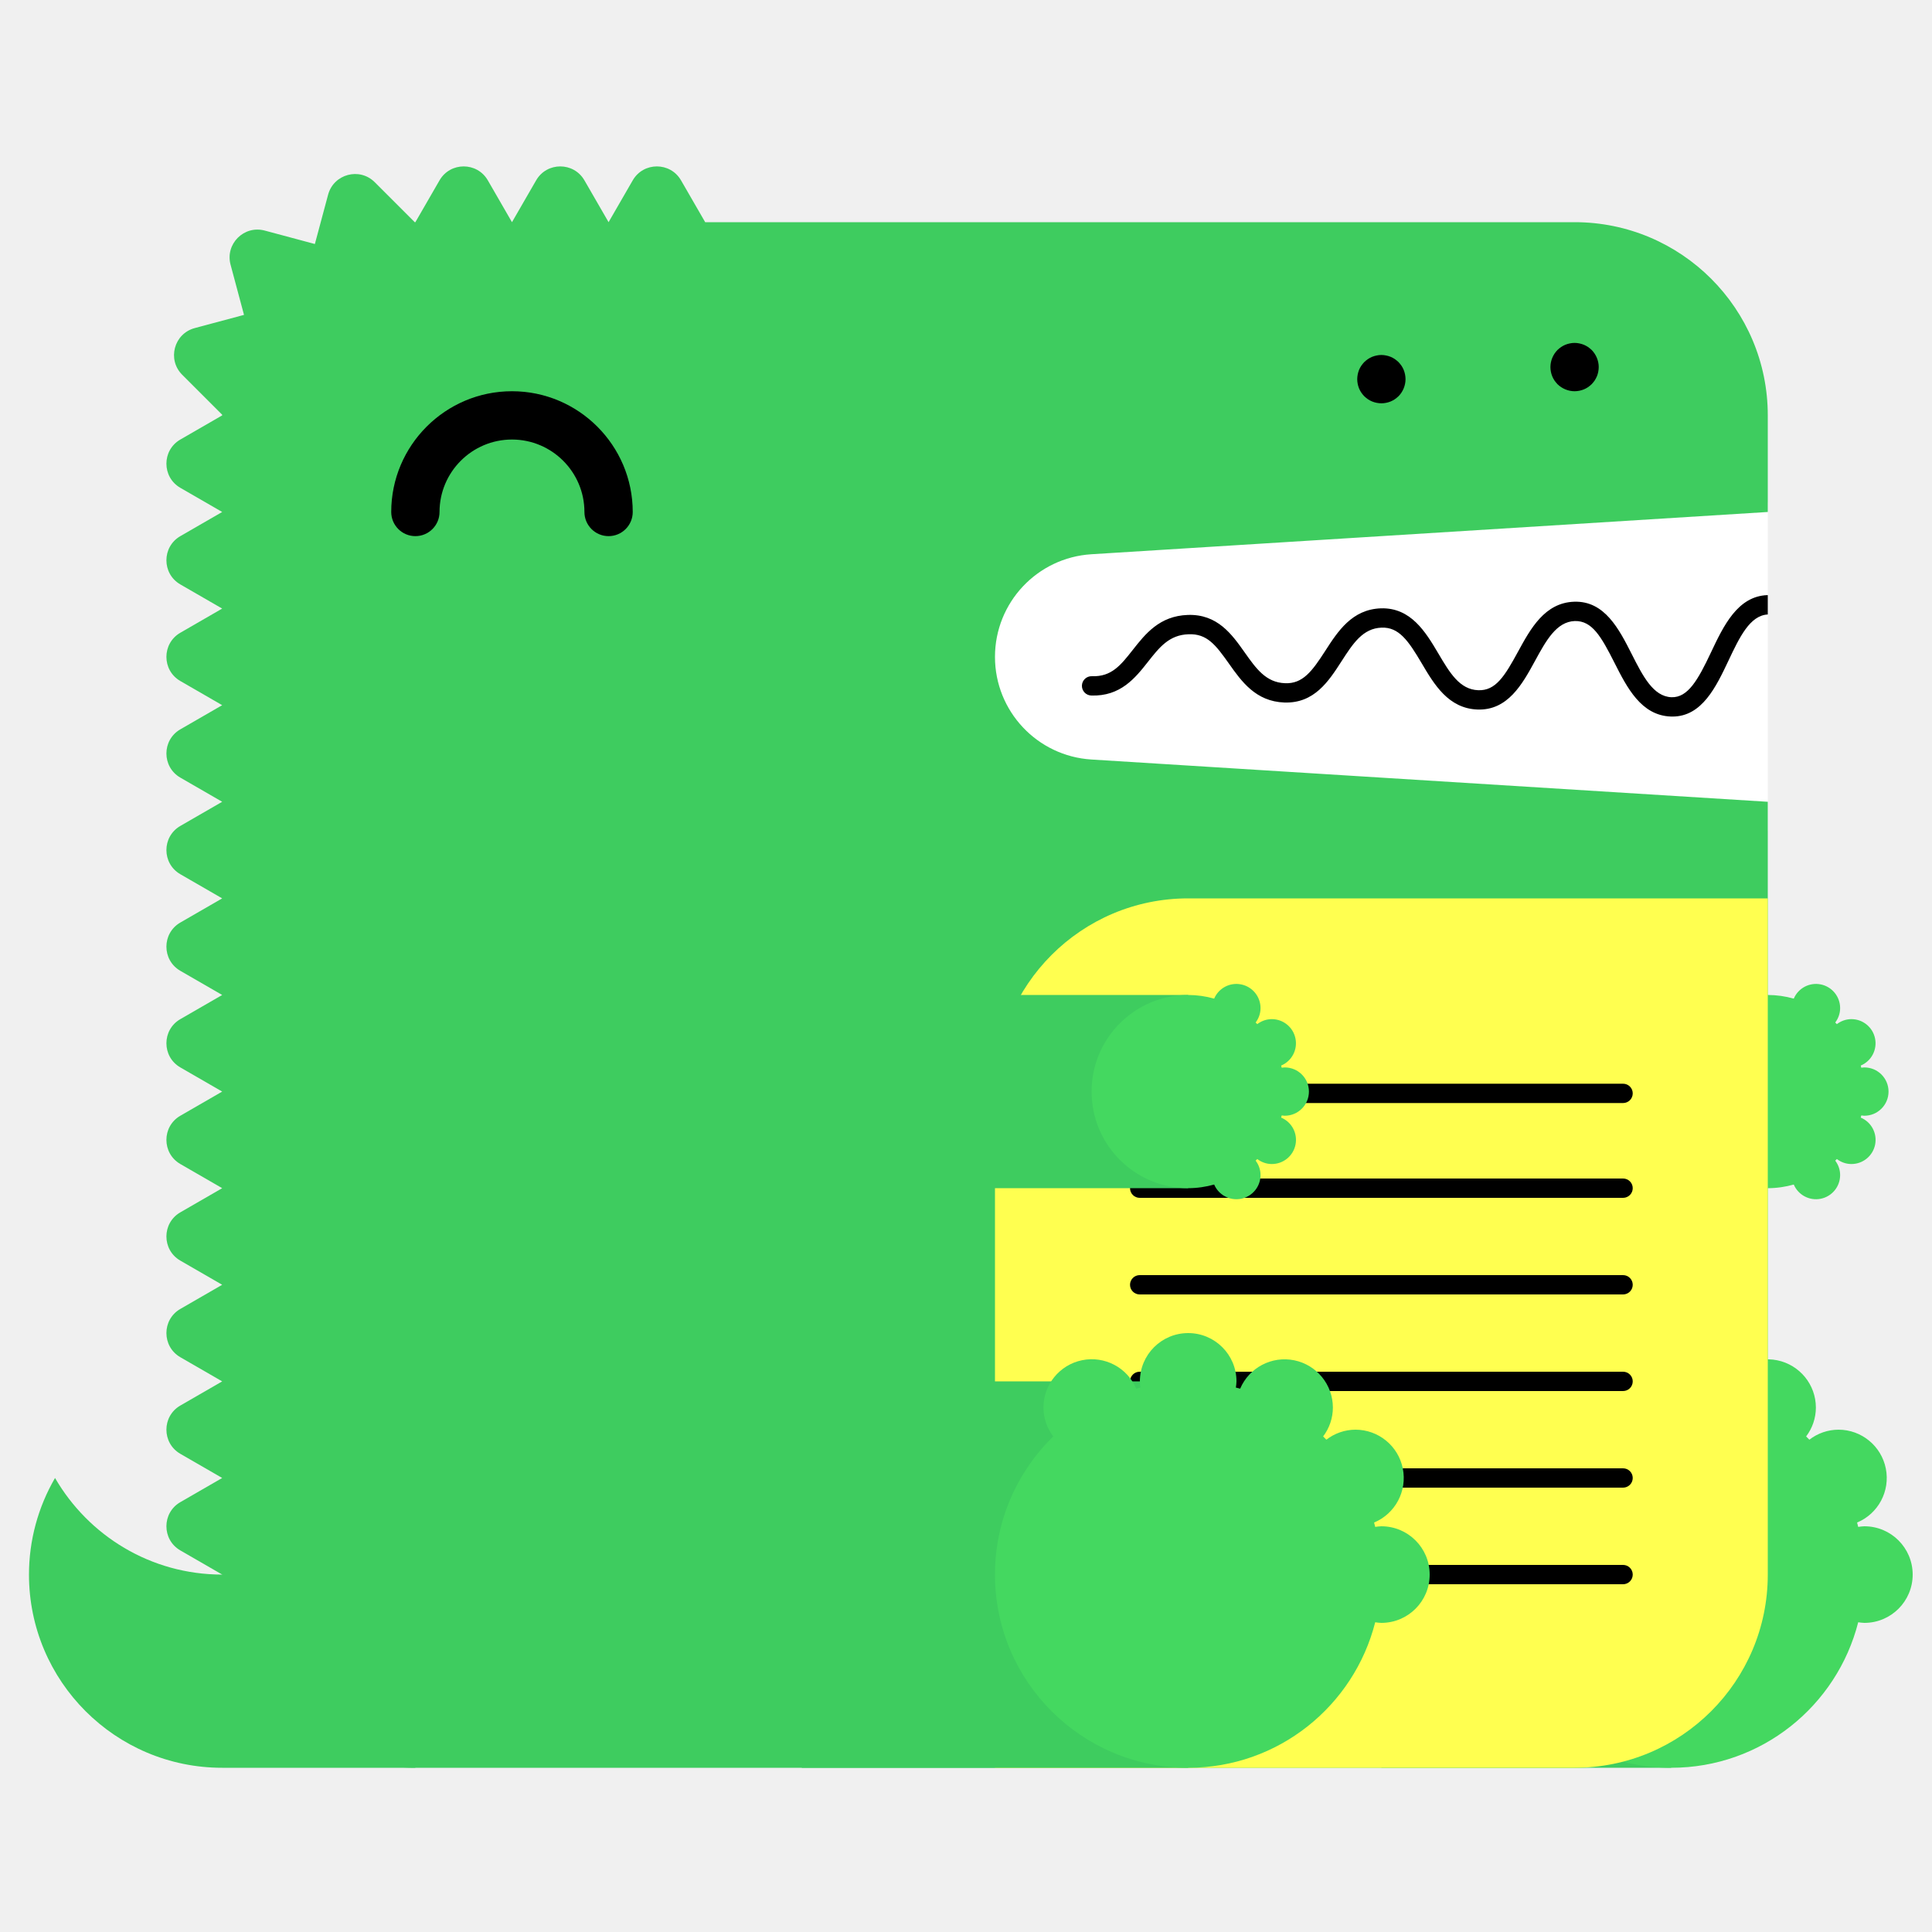
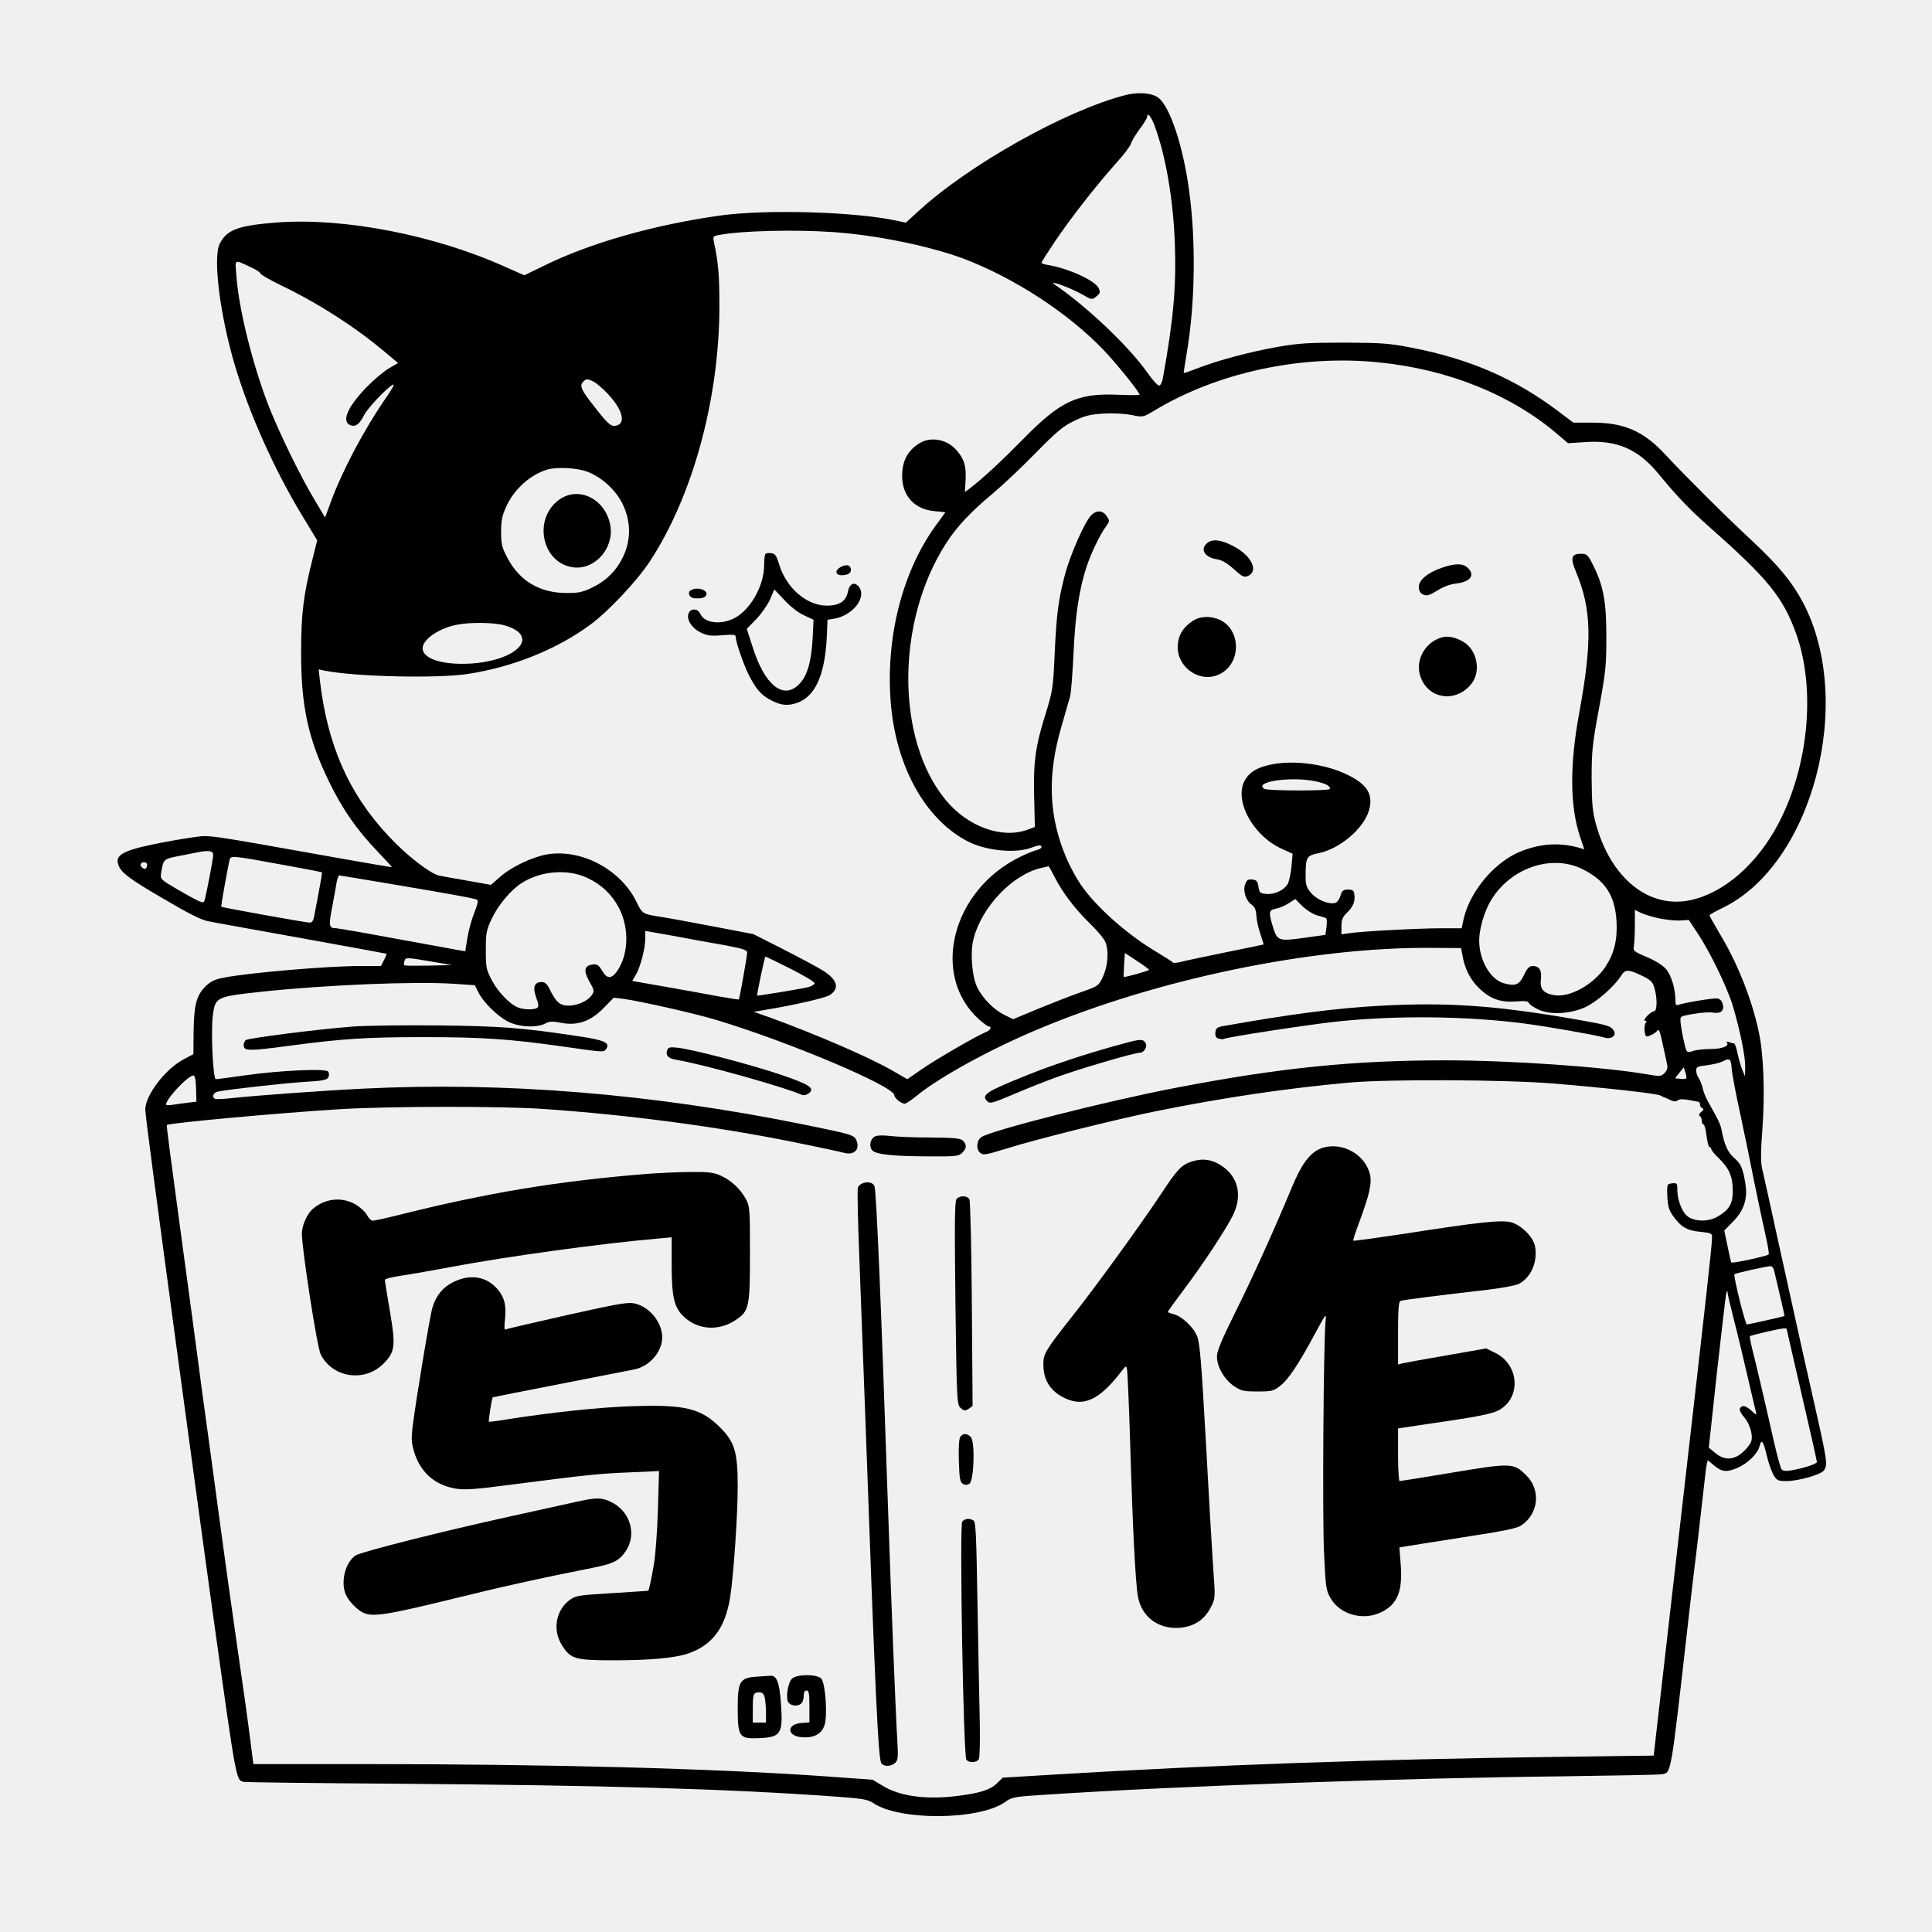
- <svg xmlns="http://www.w3.org/2000/svg" width="200" height="200" viewBox="0 0 200 200">
-   <g fill="none" fill-rule="evenodd">
-     <path fill="#FFF" d="M99 52h84v34H99z" />
-     <path d="M23 163c-7.398 0-13.843-4.027-17.303-10A19.886 19.886 0 0 0 3 163c0 11.046 8.954 20 20 20h20v-20H23z" fill="#3ECC5F" />
-     <path d="M112.98 57.376L183 53V43c0-11.046-8.954-20-20-20H73l-2.5-4.33c-1.112-1.925-3.889-1.925-5 0L63 23l-2.5-4.33c-1.111-1.925-3.889-1.925-5 0L53 23l-2.5-4.33c-1.111-1.925-3.889-1.925-5 0L43 23c-.022 0-.042.003-.065.003l-4.142-4.141c-1.57-1.571-4.252-.853-4.828 1.294l-1.369 5.104-5.192-1.392c-2.148-.575-4.111 1.389-3.535 3.536l1.39 5.193-5.102 1.367c-2.148.576-2.867 3.259-1.296 4.83l4.142 4.142c0 .021-.003.042-.003.064l-4.33 2.5c-1.925 1.111-1.925 3.889 0 5L23 53l-4.33 2.5c-1.925 1.111-1.925 3.889 0 5L23 63l-4.33 2.5c-1.925 1.111-1.925 3.889 0 5L23 73l-4.33 2.5c-1.925 1.111-1.925 3.889 0 5L23 83l-4.33 2.5c-1.925 1.111-1.925 3.889 0 5L23 93l-4.33 2.5c-1.925 1.111-1.925 3.889 0 5L23 103l-4.33 2.5c-1.925 1.111-1.925 3.889 0 5L23 113l-4.33 2.5c-1.925 1.111-1.925 3.889 0 5L23 123l-4.33 2.5c-1.925 1.111-1.925 3.889 0 5L23 133l-4.33 2.5c-1.925 1.111-1.925 3.889 0 5L23 143l-4.33 2.5c-1.925 1.111-1.925 3.889 0 5L23 153l-4.33 2.5c-1.925 1.111-1.925 3.889 0 5L23 163c0 11.046 8.954 20 20 20h120c11.046 0 20-8.954 20-20V83l-70.02-4.376A10.645 10.645 0 0 1 103 68c0-5.621 4.37-10.273 9.98-10.624" fill="#3ECC5F" />
-     <path fill="#3ECC5F" d="M143 183h30v-40h-30z" />
-     <path d="M193 158c-.219 0-.428.037-.639.064-.038-.15-.074-.301-.116-.451A5 5 0 0 0 190.32 148a4.96 4.96 0 0 0-3.016 1.036 26.531 26.531 0 0 0-.335-.336 4.955 4.955 0 0 0 1.011-2.987 5 5 0 0 0-9.599-1.959c-.148-.042-.297-.077-.445-.115.027-.211.064-.42.064-.639a5 5 0 0 0-5-5 5 5 0 0 0-5 5c0 .219.037.428.064.639-.148.038-.297.073-.445.115a4.998 4.998 0 0 0-9.599 1.959c0 1.125.384 2.151 1.011 2.987-3.717 3.632-6.031 8.693-6.031 14.3 0 11.046 8.954 20 20 20 9.339 0 17.16-6.41 19.361-15.064.211.027.42.064.639.064a5 5 0 0 0 5-5 5 5 0 0 0-5-5" fill="#44D860" />
-     <path fill="#3ECC5F" d="M153 123h30v-20h-30z" />
-     <path d="M193 115.5a2.5 2.5 0 1 0 0-5c-.109 0-.214.019-.319.032-.02-.075-.037-.15-.058-.225a2.501 2.501 0 0 0-.963-4.807c-.569 0-1.088.197-1.508.518a6.653 6.653 0 0 0-.168-.168c.314-.417.506-.931.506-1.494a2.5 2.5 0 0 0-4.8-.979A9.987 9.987 0 0 0 183 103c-5.522 0-10 4.478-10 10s4.478 10 10 10c.934 0 1.833-.138 2.69-.377a2.5 2.5 0 0 0 4.8-.979c0-.563-.192-1.077-.506-1.494.057-.055.113-.111.168-.168.42.321.939.518 1.508.518a2.5 2.5 0 0 0 .963-4.807c.021-.074.038-.15.058-.225.105.013.21.032.319.032" fill="#44D860" />
-     <path d="M63 55.5a2.5 2.5 0 0 1-2.5-2.5c0-4.136-3.364-7.5-7.5-7.5s-7.5 3.364-7.5 7.5a2.5 2.5 0 1 1-5 0c0-6.893 5.607-12.5 12.5-12.5S65.5 46.107 65.5 53a2.5 2.5 0 0 1-2.5 2.5" fill="#000" />
-     <path d="M103 183h60c11.046 0 20-8.954 20-20V93h-60c-11.046 0-20 8.954-20 20v70z" fill="#FFFF50" />
-     <path d="M168.02 124h-50.04a1 1 0 1 1 0-2h50.04a1 1 0 1 1 0 2m0 20h-50.04a1 1 0 1 1 0-2h50.04a1 1 0 1 1 0 2m0 20h-50.04a1 1 0 1 1 0-2h50.04a1 1 0 1 1 0 2m0-49.814h-50.04a1 1 0 1 1 0-2h50.04a1 1 0 1 1 0 2m0 19.814h-50.04a1 1 0 1 1 0-2h50.04a1 1 0 1 1 0 2m0 20h-50.04a1 1 0 1 1 0-2h50.04a1 1 0 1 1 0 2M183 61.611c-.012 0-.022-.006-.034-.005-3.09.105-4.552 3.196-5.842 5.923-1.346 2.85-2.387 4.703-4.093 4.647-1.889-.068-2.969-2.202-4.113-4.46-1.314-2.594-2.814-5.536-5.963-5.426-3.046.104-4.513 2.794-5.807 5.167-1.377 2.528-2.314 4.065-4.121 3.994-1.927-.07-2.951-1.805-4.136-3.813-1.321-2.236-2.848-4.75-5.936-4.664-2.994.103-4.465 2.385-5.763 4.4-1.373 2.13-2.335 3.428-4.165 3.351-1.973-.07-2.992-1.51-4.171-3.177-1.324-1.873-2.816-3.993-5.895-3.89-2.928.1-4.399 1.97-5.696 3.618-1.232 1.564-2.194 2.802-4.229 2.724a1 1 0 0 0-.072 2c3.017.101 4.545-1.8 5.872-3.487 1.177-1.496 2.193-2.787 4.193-2.855 1.926-.082 2.829 1.115 4.195 3.045 1.297 1.834 2.769 3.914 5.731 4.021 3.103.104 4.596-2.215 5.918-4.267 1.182-1.834 2.202-3.417 4.15-3.484 1.793-.067 2.769 1.35 4.145 3.681 1.297 2.197 2.766 4.686 5.787 4.796 3.125.108 4.634-2.62 5.949-5.035 1.139-2.088 2.214-4.06 4.119-4.126 1.793-.042 2.728 1.595 4.111 4.33 1.292 2.553 2.757 5.445 5.825 5.556l.169.003c3.064 0 4.518-3.075 5.805-5.794 1.139-2.41 2.217-4.68 4.067-4.773v-2z" fill="#000" />
-     <path fill="#3ECC5F" d="M83 183h40v-40H83z" />
-     <path d="M143 158c-.219 0-.428.037-.639.064-.038-.15-.074-.301-.116-.451A5 5 0 0 0 140.32 148a4.96 4.96 0 0 0-3.016 1.036 26.531 26.531 0 0 0-.335-.336 4.955 4.955 0 0 0 1.011-2.987 5 5 0 0 0-9.599-1.959c-.148-.042-.297-.077-.445-.115.027-.211.064-.42.064-.639a5 5 0 0 0-5-5 5 5 0 0 0-5 5c0 .219.037.428.064.639-.148.038-.297.073-.445.115a4.998 4.998 0 0 0-9.599 1.959c0 1.125.384 2.151 1.011 2.987-3.717 3.632-6.031 8.693-6.031 14.3 0 11.046 8.954 20 20 20 9.339 0 17.16-6.41 19.361-15.064.211.027.42.064.639.064a5 5 0 0 0 5-5 5 5 0 0 0-5-5" fill="#44D860" />
-     <path fill="#3ECC5F" d="M83 123h40v-20H83z" />
-     <path d="M133 115.5a2.5 2.5 0 1 0 0-5c-.109 0-.214.019-.319.032-.02-.075-.037-.15-.058-.225a2.501 2.501 0 0 0-.963-4.807c-.569 0-1.088.197-1.508.518a6.653 6.653 0 0 0-.168-.168c.314-.417.506-.931.506-1.494a2.5 2.5 0 0 0-4.8-.979A9.987 9.987 0 0 0 123 103c-5.522 0-10 4.478-10 10s4.478 10 10 10c.934 0 1.833-.138 2.69-.377a2.5 2.5 0 0 0 4.8-.979c0-.563-.192-1.077-.506-1.494.057-.055.113-.111.168-.168.42.321.939.518 1.508.518a2.5 2.5 0 0 0 .963-4.807c.021-.074.038-.15.058-.225.105.013.21.032.319.032" fill="#44D860" />
-     <path d="M143 41.75c-.16 0-.33-.02-.49-.05a2.52 2.52 0 0 1-.47-.14c-.15-.06-.29-.14-.431-.23-.13-.09-.259-.2-.38-.31-.109-.12-.219-.24-.309-.38s-.17-.28-.231-.43a2.619 2.619 0 0 1-.189-.96c0-.16.02-.33.05-.49.03-.16.08-.31.139-.47.061-.15.141-.29.231-.43.09-.13.2-.26.309-.38.121-.11.25-.22.38-.31.141-.09.281-.17.431-.23.149-.06.31-.11.47-.14.32-.07.65-.07.98 0 .159.03.32.08.47.14.149.06.29.14.43.23.13.09.259.2.38.31.11.12.22.25.31.38.09.14.17.28.23.43.06.16.11.31.14.47.029.16.05.33.05.49 0 .66-.271 1.31-.73 1.77-.121.11-.25.22-.38.31-.14.09-.281.17-.43.23a2.565 2.565 0 0 1-.96.19m20-1.25c-.66 0-1.3-.27-1.771-.73a3.802 3.802 0 0 1-.309-.38c-.09-.14-.17-.28-.231-.43a2.619 2.619 0 0 1-.189-.96c0-.66.27-1.3.729-1.77.121-.11.25-.22.38-.31.141-.09.281-.17.431-.23.149-.06.31-.11.47-.14.32-.07.66-.07.98 0 .159.03.32.08.47.14.149.06.29.14.43.23.13.09.259.2.38.31.459.47.73 1.11.73 1.77 0 .16-.021.33-.05.49-.03.16-.08.32-.14.47-.07.15-.14.29-.23.43-.09.13-.2.26-.31.38-.121.11-.25.22-.38.31-.14.09-.281.17-.43.23a2.565 2.565 0 0 1-.96.19" fill="#000" />
+ <svg xmlns="http://www.w3.org/2000/svg" version="1.0" width="1024pt" height="1024pt" viewBox="0 0 1024 1024" preserveAspectRatio="xMidYMid meet">
+   <g transform="translate(0,1024) scale(0.1,-0.1)" fill="#000000" stroke="none">
+     <path d="M5965 9736 c-318 -82 -829 -369 -1097 -615 l-67 -61 -43 9 c-217 49 -700 63 -946 28 -352 -50 -691 -147 -934 -268 l-99 -48 -102 45 c-373 168 -851 261 -1207 235 -207 -16 -267 -38 -305 -112 -38 -72 1 -382 81 -649 76 -254 208 -549 354 -790 l81 -134 -25 -101 c-47 -185 -60 -287 -60 -490 -1 -286 37 -461 149 -690 71 -146 148 -256 259 -371 41 -43 74 -79 73 -80 -1 -1 -126 20 -277 47 -742 132 -682 124 -784 110 -50 -7 -141 -23 -203 -36 -174 -36 -211 -62 -180 -122 18 -34 66 -69 222 -160 148 -87 211 -119 250 -126 17 -4 235 -43 485 -88 250 -45 456 -83 458 -84 2 -2 -4 -17 -13 -34 l-16 -31 -107 0 c-174 0 -589 -35 -727 -62 -47 -9 -68 -19 -97 -47 -47 -48 -60 -97 -62 -242 l-1 -116 -52 -28 c-96 -50 -203 -190 -203 -266 0 -29 58 -465 181 -1374 28 -203 66 -485 85 -625 19 -140 61 -448 94 -685 123 -880 121 -868 160 -879 8 -3 371 -7 805 -10 1097 -8 1760 -27 2330 -68 149 -11 174 -15 204 -35 139 -94 559 -91 697 5 38 28 48 29 220 40 698 46 1888 88 2729 97 281 4 520 8 532 11 52 10 46 -26 143 829 11 99 31 270 45 380 13 110 28 247 35 305 6 58 13 115 16 128 l5 23 30 -25 c44 -38 70 -41 128 -16 55 24 107 75 117 115 10 41 19 29 38 -48 9 -40 26 -87 36 -105 18 -29 24 -32 68 -32 63 0 183 34 199 56 20 27 17 52 -36 289 -27 121 -63 281 -80 355 -16 74 -69 311 -116 525 -47 215 -90 410 -96 434 -7 31 -7 91 2 205 14 194 7 399 -20 521 -36 169 -113 363 -206 516 -30 51 -55 95 -54 98 0 3 30 20 67 38 478 228 706 1093 428 1620 -58 109 -129 195 -269 326 -140 130 -349 338 -457 454 -118 128 -220 173 -391 173 l-100 0 -77 58 c-228 173 -470 279 -779 339 -123 24 -162 26 -358 27 -186 0 -240 -3 -350 -22 -151 -27 -309 -69 -420 -111 -43 -17 -80 -30 -81 -28 -1 1 7 52 17 112 43 257 48 579 13 844 -31 241 -103 459 -166 504 -33 25 -108 30 -173 13z m154 -161 c59 -158 99 -387 108 -625 8 -230 -7 -402 -64 -717 -3 -17 -11 -34 -18 -37 -7 -2 -36 29 -66 72 -96 136 -317 346 -489 464 -41 28 81 -16 145 -52 52 -30 53 -30 76 -11 20 16 22 22 12 44 -19 40 -157 103 -265 122 -21 3 -38 9 -38 12 0 4 33 56 74 117 81 120 219 297 326 416 37 41 71 86 75 100 4 14 25 48 46 77 22 29 39 57 39 63 0 28 21 4 39 -45z m-1704 -565 c231 -16 513 -74 695 -142 269 -103 553 -288 741 -485 68 -71 189 -222 189 -235 0 -3 -53 -3 -118 0 -213 8 -301 -33 -502 -238 -117 -119 -203 -199 -284 -262 l-22 -16 4 67 c4 72 -9 112 -52 159 -49 54 -134 69 -192 33 -58 -35 -88 -86 -92 -156 -7 -114 57 -193 169 -204 l60 -6 -51 -70 c-178 -245 -266 -594 -239 -937 27 -341 184 -623 411 -739 93 -47 245 -63 328 -34 50 18 60 18 60 5 0 -5 -12 -13 -27 -16 -16 -4 -55 -20 -87 -36 -362 -177 -475 -628 -217 -861 23 -20 46 -37 51 -37 19 0 10 -21 -14 -30 -42 -16 -259 -141 -339 -196 l-78 -54 -78 45 c-123 71 -412 196 -656 284 l-80 28 75 13 c141 23 305 61 328 76 53 35 41 81 -35 129 -32 20 -128 71 -214 115 l-156 79 -209 40 c-115 22 -240 45 -279 51 -101 16 -100 15 -133 83 -84 169 -290 278 -470 249 -81 -14 -193 -67 -253 -121 l-47 -41 -118 21 c-66 11 -135 24 -156 28 -50 12 -172 106 -267 208 -213 227 -326 484 -366 831 l-6 54 28 -6 c164 -33 598 -43 763 -18 241 37 473 131 650 262 96 71 247 232 314 334 228 347 369 864 369 1356 0 165 -6 228 -29 337 -6 30 -5 32 30 38 117 22 395 29 601 15z m-3082 -188 c26 -12 47 -26 47 -31 0 -6 51 -35 113 -65 200 -97 386 -217 544 -349 l73 -61 -48 -28 c-26 -15 -80 -60 -119 -100 -105 -109 -136 -186 -82 -203 25 -8 45 8 69 55 19 38 119 143 152 161 12 6 -2 -20 -35 -68 -118 -170 -233 -388 -295 -557 l-29 -79 -50 84 c-75 123 -184 346 -243 492 -88 222 -164 524 -177 704 -7 94 -16 89 80 45z m5978 -503 c367 -37 703 -173 947 -383 l53 -45 94 6 c166 11 278 -38 385 -168 105 -127 161 -185 270 -282 310 -274 389 -371 459 -563 106 -291 68 -705 -94 -1011 -113 -214 -288 -366 -465 -404 -221 -47 -423 116 -502 406 -18 66 -21 108 -22 240 0 144 4 182 39 370 35 191 39 225 39 380 0 189 -16 273 -72 383 -26 52 -32 57 -62 57 -52 0 -58 -22 -27 -96 83 -198 87 -367 17 -749 -51 -276 -49 -493 4 -653 l23 -69 -21 7 c-105 30 -201 26 -309 -15 -139 -52 -274 -209 -309 -359 l-11 -51 -106 0 c-119 0 -423 -16 -488 -26 l-43 -6 0 43 c0 36 6 49 30 72 32 31 44 60 38 98 -2 19 -9 24 -33 24 -25 0 -32 -5 -40 -32 -5 -18 -17 -35 -27 -38 -32 -11 -95 14 -127 50 -26 30 -31 44 -31 89 0 103 4 111 69 124 112 23 237 129 266 224 25 84 -5 137 -106 188 -112 57 -272 81 -395 61 -82 -14 -126 -38 -154 -83 -63 -104 36 -294 192 -366 l59 -27 -6 -70 c-4 -38 -13 -80 -21 -92 -20 -32 -69 -55 -112 -51 -34 3 -37 6 -42 38 -4 29 -10 36 -32 38 -23 3 -30 -2 -38 -24 -14 -35 4 -89 34 -109 16 -11 23 -26 25 -57 1 -23 10 -67 21 -97 10 -31 18 -56 17 -57 -1 -1 -95 -20 -208 -43 -113 -23 -220 -46 -237 -51 -18 -4 -34 -5 -36 -1 -3 4 -42 29 -87 56 -156 92 -327 245 -404 361 -22 32 -54 93 -72 134 -95 222 -104 440 -26 703 19 67 40 138 45 157 5 19 13 123 18 230 9 202 31 343 70 459 24 72 72 171 103 212 19 27 19 29 3 53 -21 32 -55 34 -84 3 -34 -36 -108 -204 -136 -307 -36 -136 -46 -208 -56 -424 -8 -178 -11 -199 -44 -306 -58 -184 -69 -262 -65 -449 l4 -164 -40 -15 c-135 -49 -315 16 -432 157 -266 321 -265 949 2 1362 57 89 132 168 250 266 50 42 151 137 225 213 114 116 146 142 205 170 59 28 84 34 158 38 50 3 113 -1 147 -8 58 -12 58 -12 117 23 335 203 782 299 1194 256z m-4163 -103 c15 -8 49 -37 75 -65 75 -81 95 -151 47 -166 -29 -9 -45 3 -120 100 -71 89 -80 111 -58 133 15 15 23 15 56 -2z m-33 -477 c77 -29 155 -102 189 -179 41 -91 40 -187 -3 -274 -37 -75 -92 -128 -170 -164 -45 -21 -70 -26 -131 -25 -140 1 -246 64 -310 185 -29 55 -34 72 -34 138 0 61 5 86 27 135 43 93 126 168 217 196 51 15 158 10 215 -12z m-439 -814 c187 -55 71 -185 -180 -202 -149 -9 -256 25 -256 81 0 47 87 107 183 125 69 14 200 12 253 -4z m4296 -826 c53 -11 78 -24 78 -40 0 -12 -331 -11 -349 0 -59 38 142 67 271 40z m-5842 -390 c0 -19 -35 -204 -46 -242 -5 -16 -14 -13 -82 24 -42 23 -94 54 -115 67 -36 24 -38 28 -32 61 12 68 11 68 98 85 45 9 91 18 102 20 54 10 75 6 75 -15z m382 -55 c106 -19 193 -36 194 -37 2 -1 -5 -45 -15 -97 -10 -52 -21 -112 -25 -132 -5 -29 -12 -38 -26 -38 -19 0 -463 80 -467 84 -3 2 31 190 43 245 6 28 6 28 296 -25z m-732 3 c0 -8 -3 -17 -7 -20 -9 -9 -34 13 -27 24 8 14 34 11 34 -4z m7602 -21 c124 -59 179 -142 186 -281 5 -98 -13 -170 -60 -241 -65 -95 -191 -164 -274 -148 -55 10 -73 34 -67 83 6 47 -8 71 -43 71 -18 0 -29 -11 -46 -47 -26 -54 -47 -62 -109 -44 -71 21 -129 123 -129 226 0 62 27 154 63 214 102 169 316 244 479 167z m-2793 -43 c41 -81 106 -168 189 -249 39 -38 76 -82 81 -98 19 -47 13 -127 -13 -182 -23 -50 -24 -50 -117 -83 -52 -18 -154 -58 -227 -88 l-132 -55 -45 22 c-57 28 -117 88 -146 148 -28 58 -38 190 -18 260 45 168 206 336 355 371 22 5 40 9 41 10 2 1 16 -25 32 -56z m-2478 -5 c76 -36 130 -86 169 -159 57 -108 52 -253 -12 -340 -29 -39 -52 -37 -77 7 -17 28 -26 35 -48 32 -46 -5 -52 -31 -20 -89 27 -46 28 -52 14 -73 -21 -31 -76 -56 -124 -56 -45 0 -66 18 -98 84 -15 31 -26 41 -44 41 -39 0 -49 -27 -29 -82 13 -36 14 -49 5 -55 -17 -11 -71 -10 -101 2 -43 16 -106 82 -139 144 -30 57 -32 68 -32 161 0 92 3 106 32 167 34 72 104 155 160 189 102 64 242 74 344 27z m-1076 -27 c369 -62 482 -83 494 -90 7 -5 1 -29 -16 -71 -14 -35 -30 -95 -36 -133 l-11 -69 -30 5 c-17 3 -167 31 -334 61 -166 31 -310 56 -320 56 -38 0 -41 11 -22 110 10 52 21 112 24 133 4 20 10 37 14 37 4 0 111 -18 237 -39z m4941 -171 c22 -6 44 -13 50 -15 7 -2 8 -19 5 -46 l-6 -44 -115 -16 c-135 -19 -141 -16 -165 64 -22 74 -20 84 19 91 19 4 49 17 67 29 l34 22 36 -36 c20 -20 54 -42 75 -49z m1810 -16 c37 -8 89 -14 116 -13 l49 3 45 -68 c66 -98 158 -288 188 -386 38 -129 66 -264 66 -322 l-1 -53 -13 31 c-8 18 -19 57 -26 88 -6 31 -15 56 -20 56 -5 0 -17 3 -27 7 -10 3 -15 3 -11 -2 17 -18 -23 -35 -86 -35 -35 0 -77 -5 -92 -10 -20 -8 -29 -8 -35 1 -8 14 -29 113 -32 154 -2 29 -1 29 68 41 39 7 85 10 103 7 43 -7 62 10 53 45 -5 17 -15 28 -29 30 -21 3 -177 -23 -207 -34 -11 -5 -15 1 -15 24 0 62 -22 134 -51 167 -18 20 -58 45 -102 63 -68 29 -72 32 -67 59 3 15 5 65 5 109 l0 82 27 -14 c15 -8 57 -21 94 -30z m-4943 -144 c95 -18 117 -25 117 -39 0 -18 -40 -244 -44 -248 -1 -2 -49 6 -107 16 -57 11 -171 31 -254 46 -82 14 -162 28 -177 31 l-27 5 19 32 c24 41 50 140 50 192 l0 41 153 -27 c83 -16 205 -38 270 -49z m3909 -57 c11 -66 42 -128 88 -171 57 -56 113 -76 194 -70 51 4 66 2 70 -9 3 -8 27 -23 52 -35 65 -28 167 -22 247 14 61 29 154 110 188 165 24 38 39 37 121 -3 38 -19 49 -31 57 -61 16 -55 14 -123 -2 -123 -8 0 -24 -11 -37 -25 -14 -15 -18 -25 -11 -25 10 0 10 -4 3 -12 -5 -7 -7 -27 -5 -45 5 -30 6 -31 32 -20 14 6 29 16 33 22 11 15 15 5 33 -80 10 -44 20 -90 22 -102 3 -13 -3 -29 -14 -40 -19 -19 -25 -19 -94 -7 -233 40 -726 74 -1069 74 -489 0 -880 -40 -1430 -146 -361 -69 -970 -224 -1027 -260 -27 -17 -31 -65 -8 -84 17 -14 27 -12 145 24 149 47 579 154 780 195 360 73 699 123 1030 153 215 19 824 16 1085 -5 276 -23 551 -53 567 -64 7 -4 15 -8 18 -9 3 0 17 -6 32 -14 20 -9 31 -10 40 -2 9 7 28 7 58 2 25 -5 48 -9 53 -10 4 0 7 -6 7 -14 0 -8 6 -17 13 -20 9 -3 7 -9 -6 -19 -12 -10 -14 -17 -8 -22 6 -3 11 -15 11 -26 0 -10 4 -19 9 -19 5 0 12 -27 16 -60 4 -33 11 -60 16 -60 5 0 9 -5 9 -10 0 -6 17 -27 39 -48 55 -53 74 -96 75 -169 1 -72 -17 -104 -80 -141 -55 -32 -137 -27 -170 11 -26 30 -44 86 -44 135 0 30 -2 33 -27 30 -28 -3 -28 -4 -26 -68 3 -52 8 -73 30 -104 43 -60 74 -78 145 -85 59 -6 63 -8 62 -31 -1 -52 -29 -299 -154 -1390 -71 -619 -135 -1177 -142 -1240 l-13 -115 -525 -7 c-947 -12 -1797 -42 -2660 -94 l-265 -16 -31 -30 c-38 -36 -93 -53 -219 -68 -159 -19 -296 0 -385 54 l-55 33 -235 17 c-606 43 -1471 66 -2471 66 l-576 0 -12 93 c-20 157 -29 222 -76 547 -25 173 -66 464 -90 645 -24 182 -54 398 -65 480 -12 83 -39 283 -60 445 -22 162 -66 493 -99 734 -33 242 -59 441 -57 443 11 11 593 64 916 84 263 16 863 17 1085 1 445 -31 907 -92 1305 -172 135 -27 260 -54 279 -59 55 -17 90 14 71 63 -11 30 -24 34 -281 86 -809 164 -1586 227 -2334 190 -221 -11 -564 -36 -694 -50 -46 -5 -88 -7 -92 -4 -17 10 -9 32 14 38 43 10 351 45 465 52 90 5 114 10 122 23 5 10 5 23 0 31 -11 18 -255 7 -445 -20 -77 -11 -145 -20 -151 -20 -15 0 -27 253 -16 338 13 98 18 100 262 126 340 36 800 55 1011 42 l116 -8 17 -34 c25 -54 102 -130 159 -159 59 -29 150 -34 197 -10 23 12 38 13 83 4 86 -17 157 7 226 78 l54 55 51 -6 c93 -13 373 -76 493 -112 388 -117 943 -352 943 -399 0 -15 37 -45 56 -45 6 0 37 21 70 48 121 97 382 240 629 344 634 268 1457 439 2090 434 l159 -1 8 -42z m-1662 -73 c0 -6 -132 -42 -134 -38 -1 2 0 31 2 65 l4 62 64 -42 c35 -23 64 -44 64 -47z m-3819 22 c-68 -1 -126 -1 -128 2 -3 2 -2 13 1 23 6 19 9 19 129 -1 l122 -21 -124 -3z m1920 -17 c73 -37 129 -71 127 -77 -3 -7 -18 -16 -34 -20 -29 -8 -268 -47 -271 -45 -3 3 40 207 44 207 2 0 62 -29 134 -65z m4987 -526 c1 -24 22 -136 47 -249 24 -113 58 -277 75 -365 18 -88 43 -207 56 -264 13 -57 22 -107 18 -110 -9 -9 -194 -49 -198 -42 -2 3 -11 43 -20 88 l-17 81 44 45 c60 59 81 123 68 203 -13 81 -24 107 -60 137 -32 27 -52 71 -65 142 -7 37 -16 55 -73 156 -11 19 -24 51 -28 70 -4 19 -14 43 -21 54 -8 11 -14 29 -14 41 0 19 7 22 58 28 31 4 68 13 82 20 37 20 45 14 48 -35z m-241 -55 c-3 -3 -17 -4 -32 -2 l-27 3 23 29 23 29 9 -27 c5 -15 7 -30 4 -32z m-7898 -53 l2 -70 -48 -6 c-26 -3 -63 -8 -80 -11 -18 -3 -33 -2 -33 2 0 30 117 154 145 154 8 0 13 -23 14 -69z m8366 -973 c4 -18 18 -78 31 -132 13 -55 23 -100 22 -101 -4 -3 -192 -45 -199 -45 -9 0 -73 259 -66 266 5 6 158 40 189 43 11 1 19 -10 23 -31z m-215 -253 c16 -60 47 -191 70 -290 23 -99 44 -189 47 -200 4 -17 0 -15 -25 9 -19 17 -37 26 -46 23 -22 -9 -20 -25 9 -59 31 -37 48 -98 36 -130 -5 -13 -25 -39 -45 -56 -48 -42 -97 -43 -145 -3 l-34 28 42 389 c24 214 46 403 49 419 6 29 7 29 10 5 2 -14 17 -74 32 -135z m280 -50 c0 -2 36 -159 80 -349 44 -189 80 -349 80 -355 0 -10 -73 -34 -141 -45 -24 -4 -40 -2 -46 6 -6 7 -24 74 -41 148 -54 239 -100 433 -116 495 -8 32 -13 61 -11 63 5 5 155 40 178 41 9 1 17 -1 17 -4z" />
+     <path d="M4057 7304 c-4 -4 -7 -31 -7 -60 0 -99 -62 -218 -140 -270 -72 -48 -174 -42 -198 12 -13 28 -47 32 -61 6 -16 -30 12 -78 60 -103 37 -18 54 -21 116 -16 65 5 73 4 73 -12 0 -25 43 -148 70 -201 35 -68 61 -100 105 -125 55 -31 89 -37 135 -25 109 29 164 147 173 370 l3 75 36 6 c98 16 174 114 130 169 -23 29 -50 17 -58 -26 -9 -50 -45 -74 -111 -74 -107 0 -214 92 -253 217 -14 48 -22 59 -42 61 -13 2 -27 0 -31 -4z m204 -325 l51 -24 -5 -100 c-7 -125 -29 -199 -72 -242 -84 -84 -182 -5 -246 198 l-31 96 49 50 c27 28 60 75 74 105 l23 54 53 -56 c31 -34 73 -67 104 -81z" />
+     <path d="M4460 7237 c-47 -24 -28 -56 25 -43 16 4 25 13 25 25 0 25 -21 32 -50 18z" />
+     <path d="M3661 7111 c-20 -13 -6 -41 21 -42 36 -2 52 2 60 14 17 28 -46 50 -81 28z" />
+     <path d="M6403 7365 c-45 -32 -22 -78 45 -89 28 -4 55 -20 91 -52 47 -42 54 -46 77 -36 55 26 18 105 -73 154 -65 36 -112 43 -140 23z" />
+     <path d="M7643 7231 c-76 -26 -123 -65 -123 -102 0 -21 7 -32 23 -40 19 -9 32 -5 75 21 31 20 69 34 99 37 76 9 103 43 63 83 -25 25 -68 25 -137 1z" />
+     <path d="M6320 6948 c-48 -33 -72 -70 -77 -120 -14 -125 124 -219 231 -156 106 62 101 230 -7 282 -50 23 -107 21 -147 -6z" />
+     <path d="M7639 6861 c-99 -31 -148 -142 -100 -231 54 -103 190 -108 263 -10 47 64 27 171 -41 215 -43 27 -86 37 -122 26z" />
+     <path d="M2963 7591 c-140 -102 -91 -336 75 -358 114 -15 217 100 197 221 -24 140 -167 213 -272 137z" />
+     <path d="M7310 4909 c-235 -13 -469 -44 -830 -108 -28 -5 -36 -11 -38 -33 -2 -19 2 -28 17 -33 12 -3 24 -4 29 -1 15 9 446 75 592 91 321 34 692 30 1001 -10 128 -17 384 -62 421 -74 36 -12 68 10 52 35 -16 26 -27 30 -184 58 -439 77 -696 95 -1060 75z" />
+     <path d="M1870 4799 c-186 -14 -554 -61 -568 -72 -7 -6 -12 -20 -10 -31 4 -27 30 -27 248 2 278 37 404 45 705 45 312 0 458 -10 740 -50 224 -32 215 -31 229 -11 20 32 -12 46 -157 67 -284 43 -407 53 -742 56 -181 2 -382 -1 -445 -6z" />
+     <path d="M5900 4694 c-157 -44 -326 -100 -455 -152 -219 -88 -246 -105 -212 -139 14 -14 27 -10 134 35 65 28 168 69 228 91 122 45 416 131 445 131 26 0 45 36 29 56 -16 19 -26 18 -169 -22z" />
+     <path d="M3537 4676 c-11 -27 3 -45 41 -52 147 -24 584 -147 672 -187 9 -4 24 -1 35 7 38 28 7 48 -156 103 -160 53 -453 130 -538 140 -38 4 -49 2 -54 -11z" />
+     <path d="M4641 4218 c-28 -10 -38 -55 -17 -76 21 -21 114 -31 304 -31 139 -1 154 1 172 19 24 24 25 43 4 64 -13 13 -44 16 -172 17 -86 0 -183 4 -214 8 -31 4 -66 4 -77 -1z" />
+     <path d="M7016 4158 c-66 -18 -114 -78 -170 -214 -95 -228 -208 -478 -302 -666 -68 -137 -94 -200 -94 -227 0 -54 38 -121 88 -156 40 -27 51 -30 126 -30 76 0 86 2 120 29 44 33 98 114 185 276 59 109 62 113 57 70 -11 -94 -18 -1053 -8 -1237 8 -178 11 -194 35 -235 51 -88 178 -121 274 -70 81 42 108 112 97 251 l-7 89 29 5 c16 3 155 25 308 49 215 33 286 47 309 63 92 62 105 187 27 265 -67 67 -81 67 -392 15 -149 -25 -275 -45 -280 -45 -4 0 -8 63 -8 140 l0 139 33 5 c17 3 127 19 242 36 149 22 223 38 254 53 125 63 116 244 -15 307 l-47 23 -211 -37 c-116 -20 -221 -39 -233 -42 l-23 -6 0 166 c0 124 3 168 13 171 12 5 199 29 470 60 71 9 142 22 157 30 65 34 101 117 86 199 -9 49 -70 110 -124 127 -51 15 -170 2 -581 -62 -140 -21 -256 -37 -258 -35 -3 2 12 48 32 100 55 149 68 208 55 256 -27 101 -142 166 -244 138z" />
+     <path d="M6321 4085 c-58 -18 -79 -39 -167 -173 -102 -154 -344 -489 -468 -645 -146 -185 -156 -202 -156 -258 0 -85 38 -144 115 -180 101 -47 182 -8 297 140 27 35 27 35 32 10 2 -13 10 -186 16 -384 13 -447 28 -743 41 -815 18 -107 105 -174 216 -168 80 5 137 42 171 110 24 47 24 48 12 210 -6 90 -24 393 -39 673 -23 415 -32 518 -46 553 -20 49 -84 108 -126 117 -16 4 -29 9 -29 12 0 3 38 56 84 117 102 135 217 310 259 391 53 105 32 206 -58 266 -49 33 -97 41 -154 24z" />
+     <path d="M3440 4019 c-479 -38 -854 -100 -1332 -220 -64 -16 -124 -29 -132 -29 -9 0 -22 13 -31 30 -8 16 -35 41 -60 56 -73 42 -163 33 -229 -25 -29 -26 -56 -87 -56 -129 0 -82 81 -606 100 -641 63 -124 232 -149 332 -49 62 62 66 93 35 276 -15 86 -27 162 -27 168 0 6 39 16 88 23 48 7 169 28 269 47 282 53 794 124 1086 149 l77 7 0 -144 c0 -176 13 -230 68 -280 73 -66 178 -73 264 -19 79 50 83 68 83 356 0 237 -1 252 -22 290 -28 53 -78 99 -133 124 -38 17 -64 20 -160 19 -63 0 -162 -5 -220 -9z" />
+     <path d="M4574 3969 c-12 -4 -24 -14 -27 -23 -4 -9 0 -181 8 -383 8 -203 21 -561 30 -798 55 -1537 70 -1852 87 -1872 15 -18 54 -16 73 4 15 14 16 31 11 117 -9 144 -33 754 -51 1281 -35 1037 -60 1631 -70 1658 -8 19 -35 26 -61 16z" />
+     <path d="M5070 3885 c-10 -12 -11 -127 -6 -553 7 -528 8 -537 28 -555 18 -15 23 -16 42 -4 l21 15 -4 538 c-2 297 -8 547 -13 557 -11 21 -51 22 -68 2z" />
+     <path d="M2401 3444 c-55 -28 -90 -71 -109 -134 -13 -41 -86 -483 -103 -616 -10 -77 -9 -99 5 -146 32 -110 110 -180 222 -198 47 -8 103 -4 293 21 409 53 462 58 625 65 l159 7 -6 -204 c-3 -112 -13 -242 -21 -289 -13 -77 -26 -138 -30 -141 0 -1 -87 -6 -192 -13 -183 -11 -193 -13 -227 -38 -72 -56 -89 -159 -38 -239 45 -72 70 -79 273 -79 192 0 324 12 395 36 128 44 197 135 223 298 18 113 40 436 40 586 0 185 -16 237 -94 315 -101 100 -184 121 -459 112 -176 -5 -436 -33 -677 -71 -47 -8 -87 -13 -89 -11 -3 4 16 127 21 129 2 1 161 33 353 70 193 38 372 73 398 78 80 16 147 94 147 170 -1 78 -64 158 -141 178 -37 10 -75 4 -363 -60 -176 -40 -324 -74 -329 -77 -4 -2 -4 20 -1 50 9 77 -2 121 -39 164 -60 69 -145 82 -236 37z" />
+     <path d="M5091 2626 c-8 -9 -11 -52 -9 -126 3 -95 6 -115 21 -124 12 -8 22 -8 35 0 25 16 31 224 7 248 -20 20 -39 20 -54 2z" />
+     <path d="M3050 2279 c-47 -10 -200 -44 -340 -75 -365 -80 -796 -189 -825 -208 -53 -35 -80 -135 -54 -203 13 -34 55 -80 91 -99 49 -26 121 -15 450 65 291 72 472 112 773 172 106 21 137 37 171 87 62 91 23 216 -81 263 -49 23 -77 22 -185 -2z" />
+     <path d="M5100 2175 c-15 -18 6 -1243 22 -1262 15 -18 55 -16 66 3 5 9 7 98 5 198 -2 99 -8 378 -12 619 -6 367 -9 440 -21 448 -22 13 -46 11 -60 -6z" />
+     <path d="M4008 1353 c-87 -6 -98 -25 -98 -168 0 -147 9 -161 101 -158 129 4 140 19 128 187 -8 112 -23 148 -58 144 -9 -1 -42 -3 -73 -5z m46 -114 c3 -17 6 -53 6 -80 l0 -49 -35 0 -35 0 0 73 c0 80 3 87 35 87 17 0 24 -8 29 -31z" />
+     <path d="M4197 1342 c-23 -25 -34 -107 -17 -127 15 -18 51 -20 68 -3 7 7 12 25 12 40 0 18 5 28 15 28 12 0 15 -16 15 -84 l0 -85 -41 -3 c-83 -6 -79 -71 4 -76 62 -4 102 18 117 64 17 51 5 222 -17 247 -23 25 -133 24 -156 -1z" />
  </g>
</svg>
